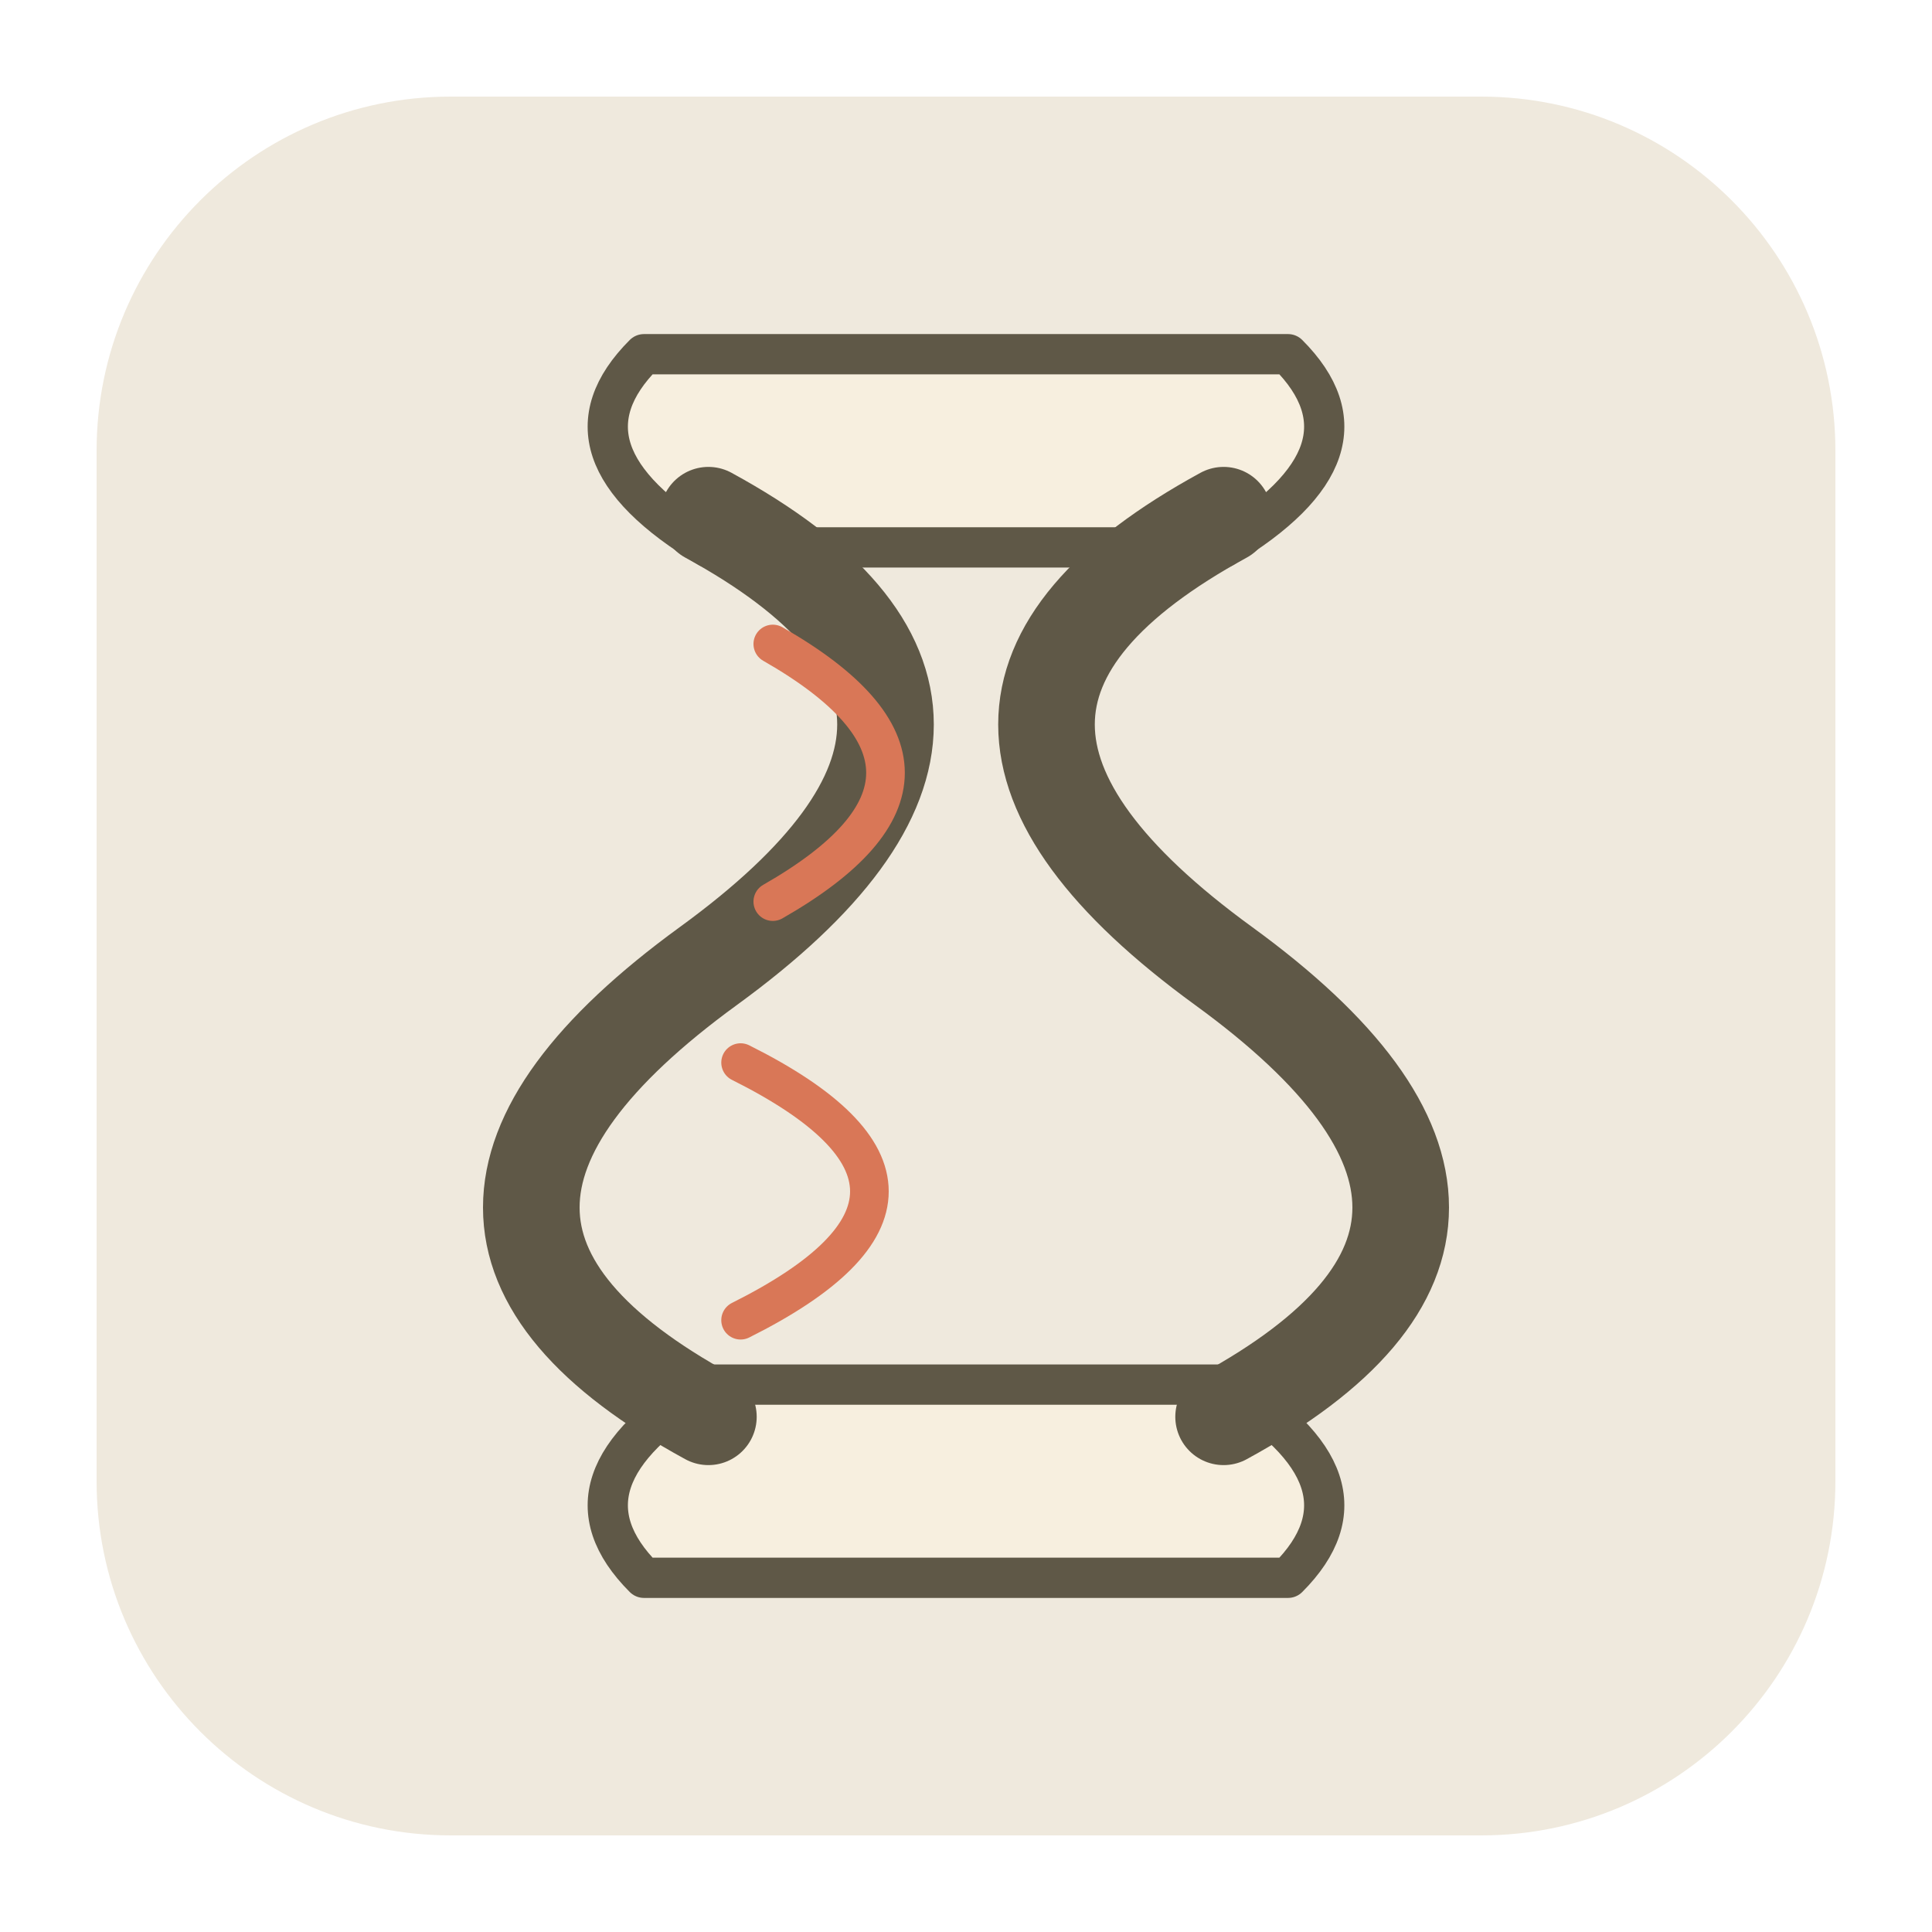
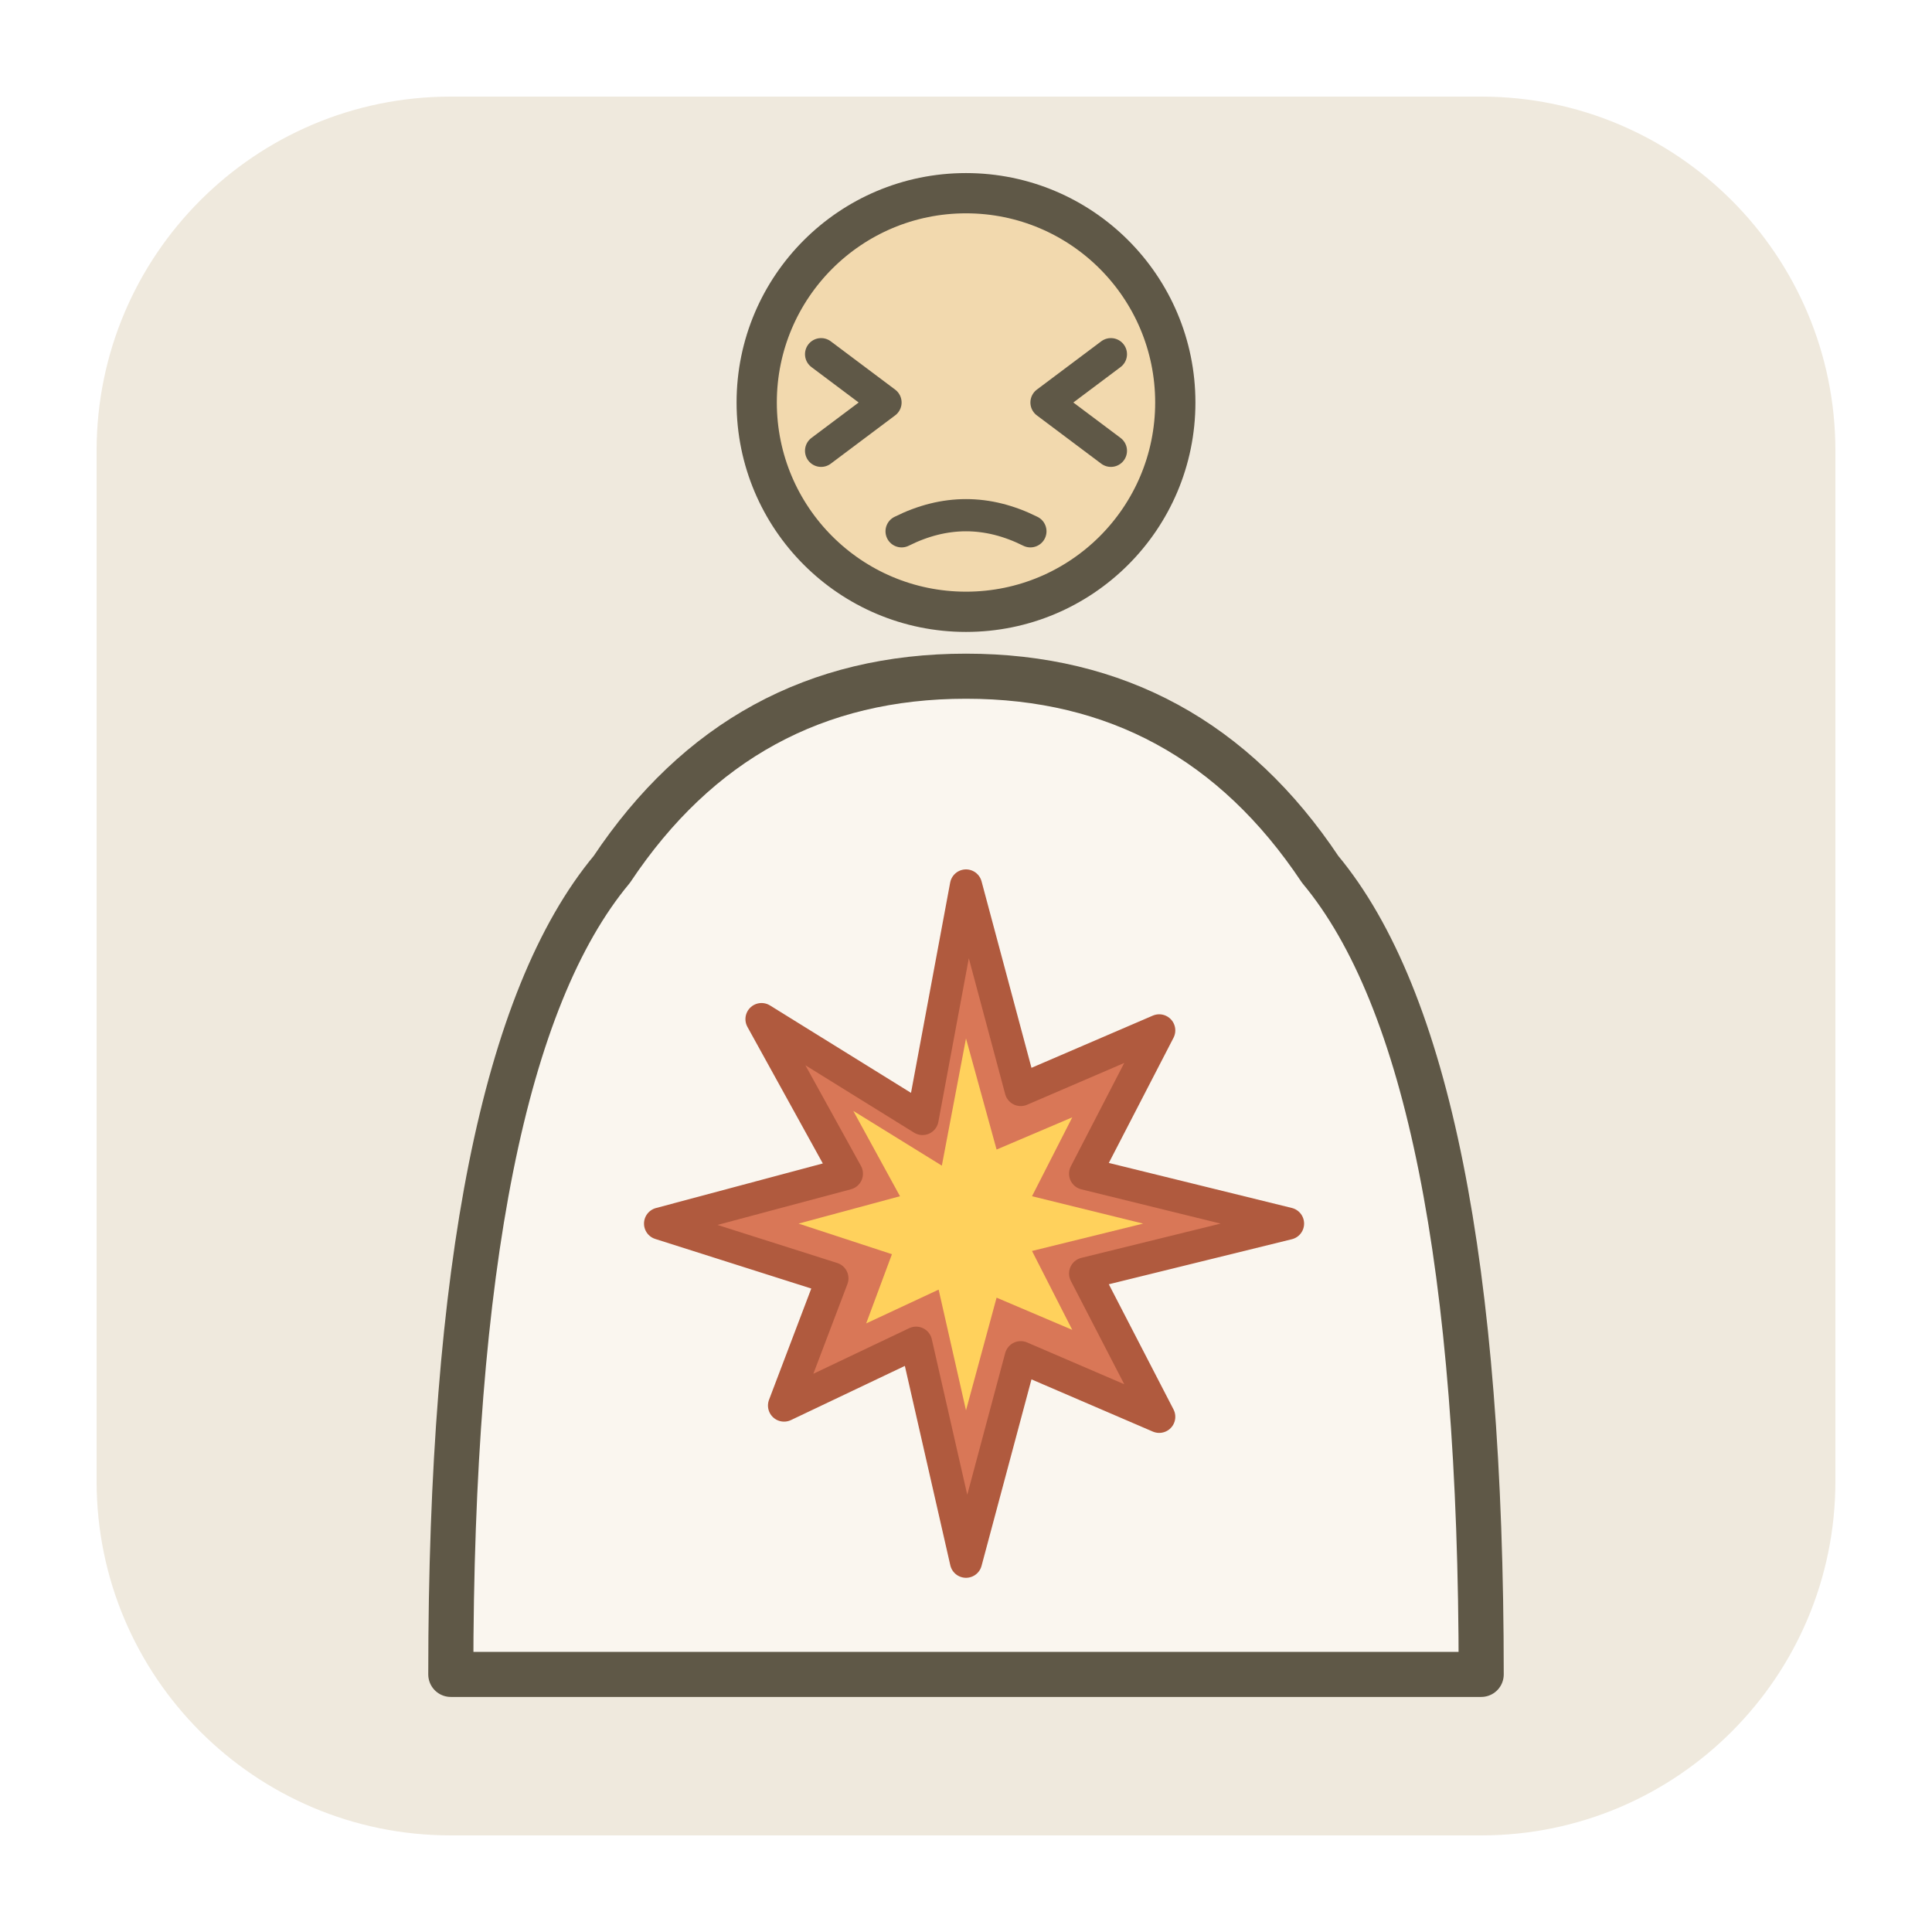
<svg xmlns="http://www.w3.org/2000/svg" viewBox="0 0 120 120" role="img" aria-label="キリキリ">
  <rect x="6" y="6" width="108" height="108" rx="22" fill="#efe9dd" />
-   <path d="M40 22 q-6 6 4 12 h32 q10 -6 4 -12 z" fill="#f7efdf" stroke="#5f5847" stroke-width="2.5" stroke-linejoin="round" />
-   <path d="M40 98 q-6 -6 4 -12 h32 q10 6 4 12 z" fill="#f7efdf" stroke="#5f5847" stroke-width="2.5" stroke-linejoin="round" />
-   <g fill="none" stroke="#5f5847" stroke-width="6" stroke-linecap="round">
-     <path d="M44 32 q22 12 0 28 q-22 16 0 28" />
-     <path d="M76 32 q-22 12 0 28 q22 16 0 28" />
+   <circle cx="60" cy="25" r="13" fill="#f2d9ae" stroke="#5f5847" stroke-width="2.5" />
+   <g fill="none" stroke="#5f5847" stroke-width="2" stroke-linecap="round" stroke-linejoin="round">
+     <path d="M51 22 l4 3 -4 3" />
+     <path d="M69 22 l-4 3 4 3" />
+     <path d="M56 33 q4 -2 8 0" />
  </g>
-   <g fill="none" stroke="#d97757" stroke-width="2.4" stroke-linecap="round">
-     <path d="M48 40 q14 8 0 16" />
-     <path d="M46 66 q16 8 0 16" />
-   </g>
+   <path d="M28 104 q0 -38 10 -50 q8 -12 22 -12 q14 0 22 12 q10 12 10 50 z" fill="#faf6ef" stroke="#5f5847" stroke-width="2.8" stroke-linejoin="round" />
+   <polygon points="80,76 67.4,79.1 72,88 63.4,84.3 60,97 56.9,83.4 48.7,87.3 51.7,79.4 41,76 52.6,72.9 47.3,63.3 57.3,69.5 60,55 63.4,67.7 72,64 67.4,72.9" fill="#d97757" stroke="#b05a3e" stroke-width="2" stroke-linejoin="round" />
+   <polygon points="71,76 64.1,77.7 66.6,82.6 61.9,80.6 60,87.6 58.3,80.1 53.8,82.2 55.4,77.9 49.6,76 55.9,74.3 53,69 58.5,72.4 60,64.5 61.9,71.4 66.6,69.4 64.1,74.3" fill="#ffd15c" />
</svg>
